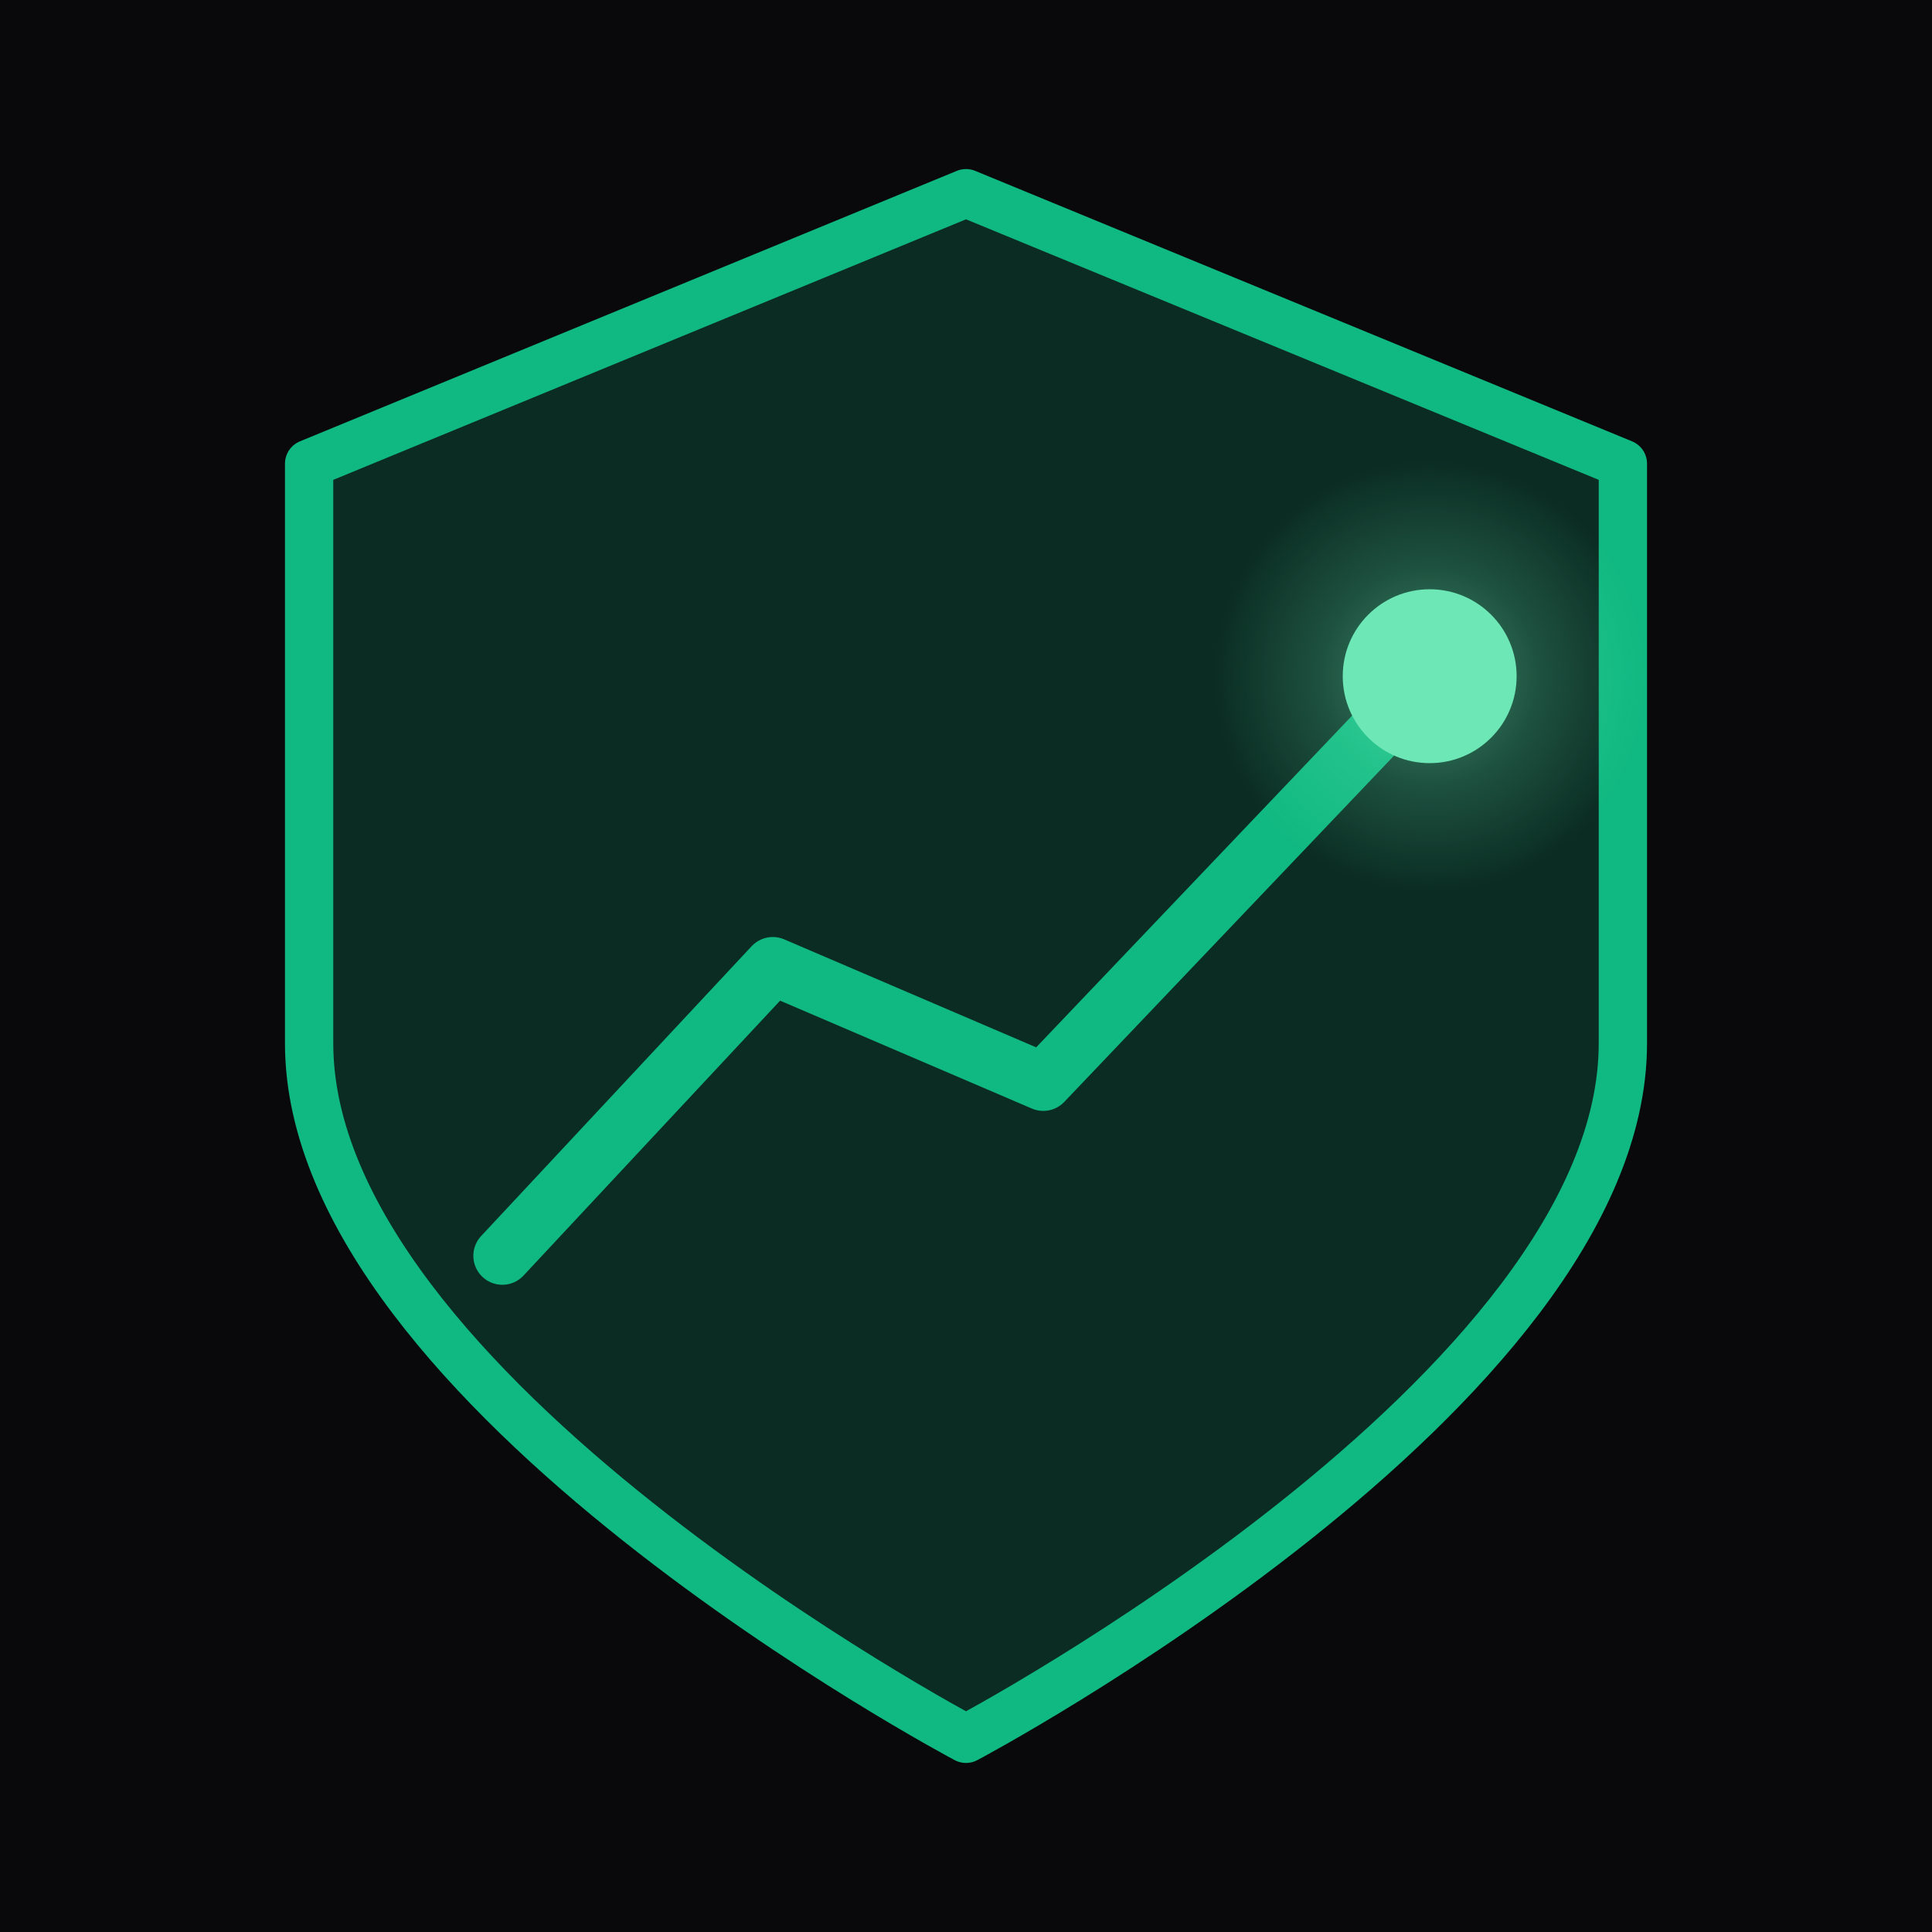
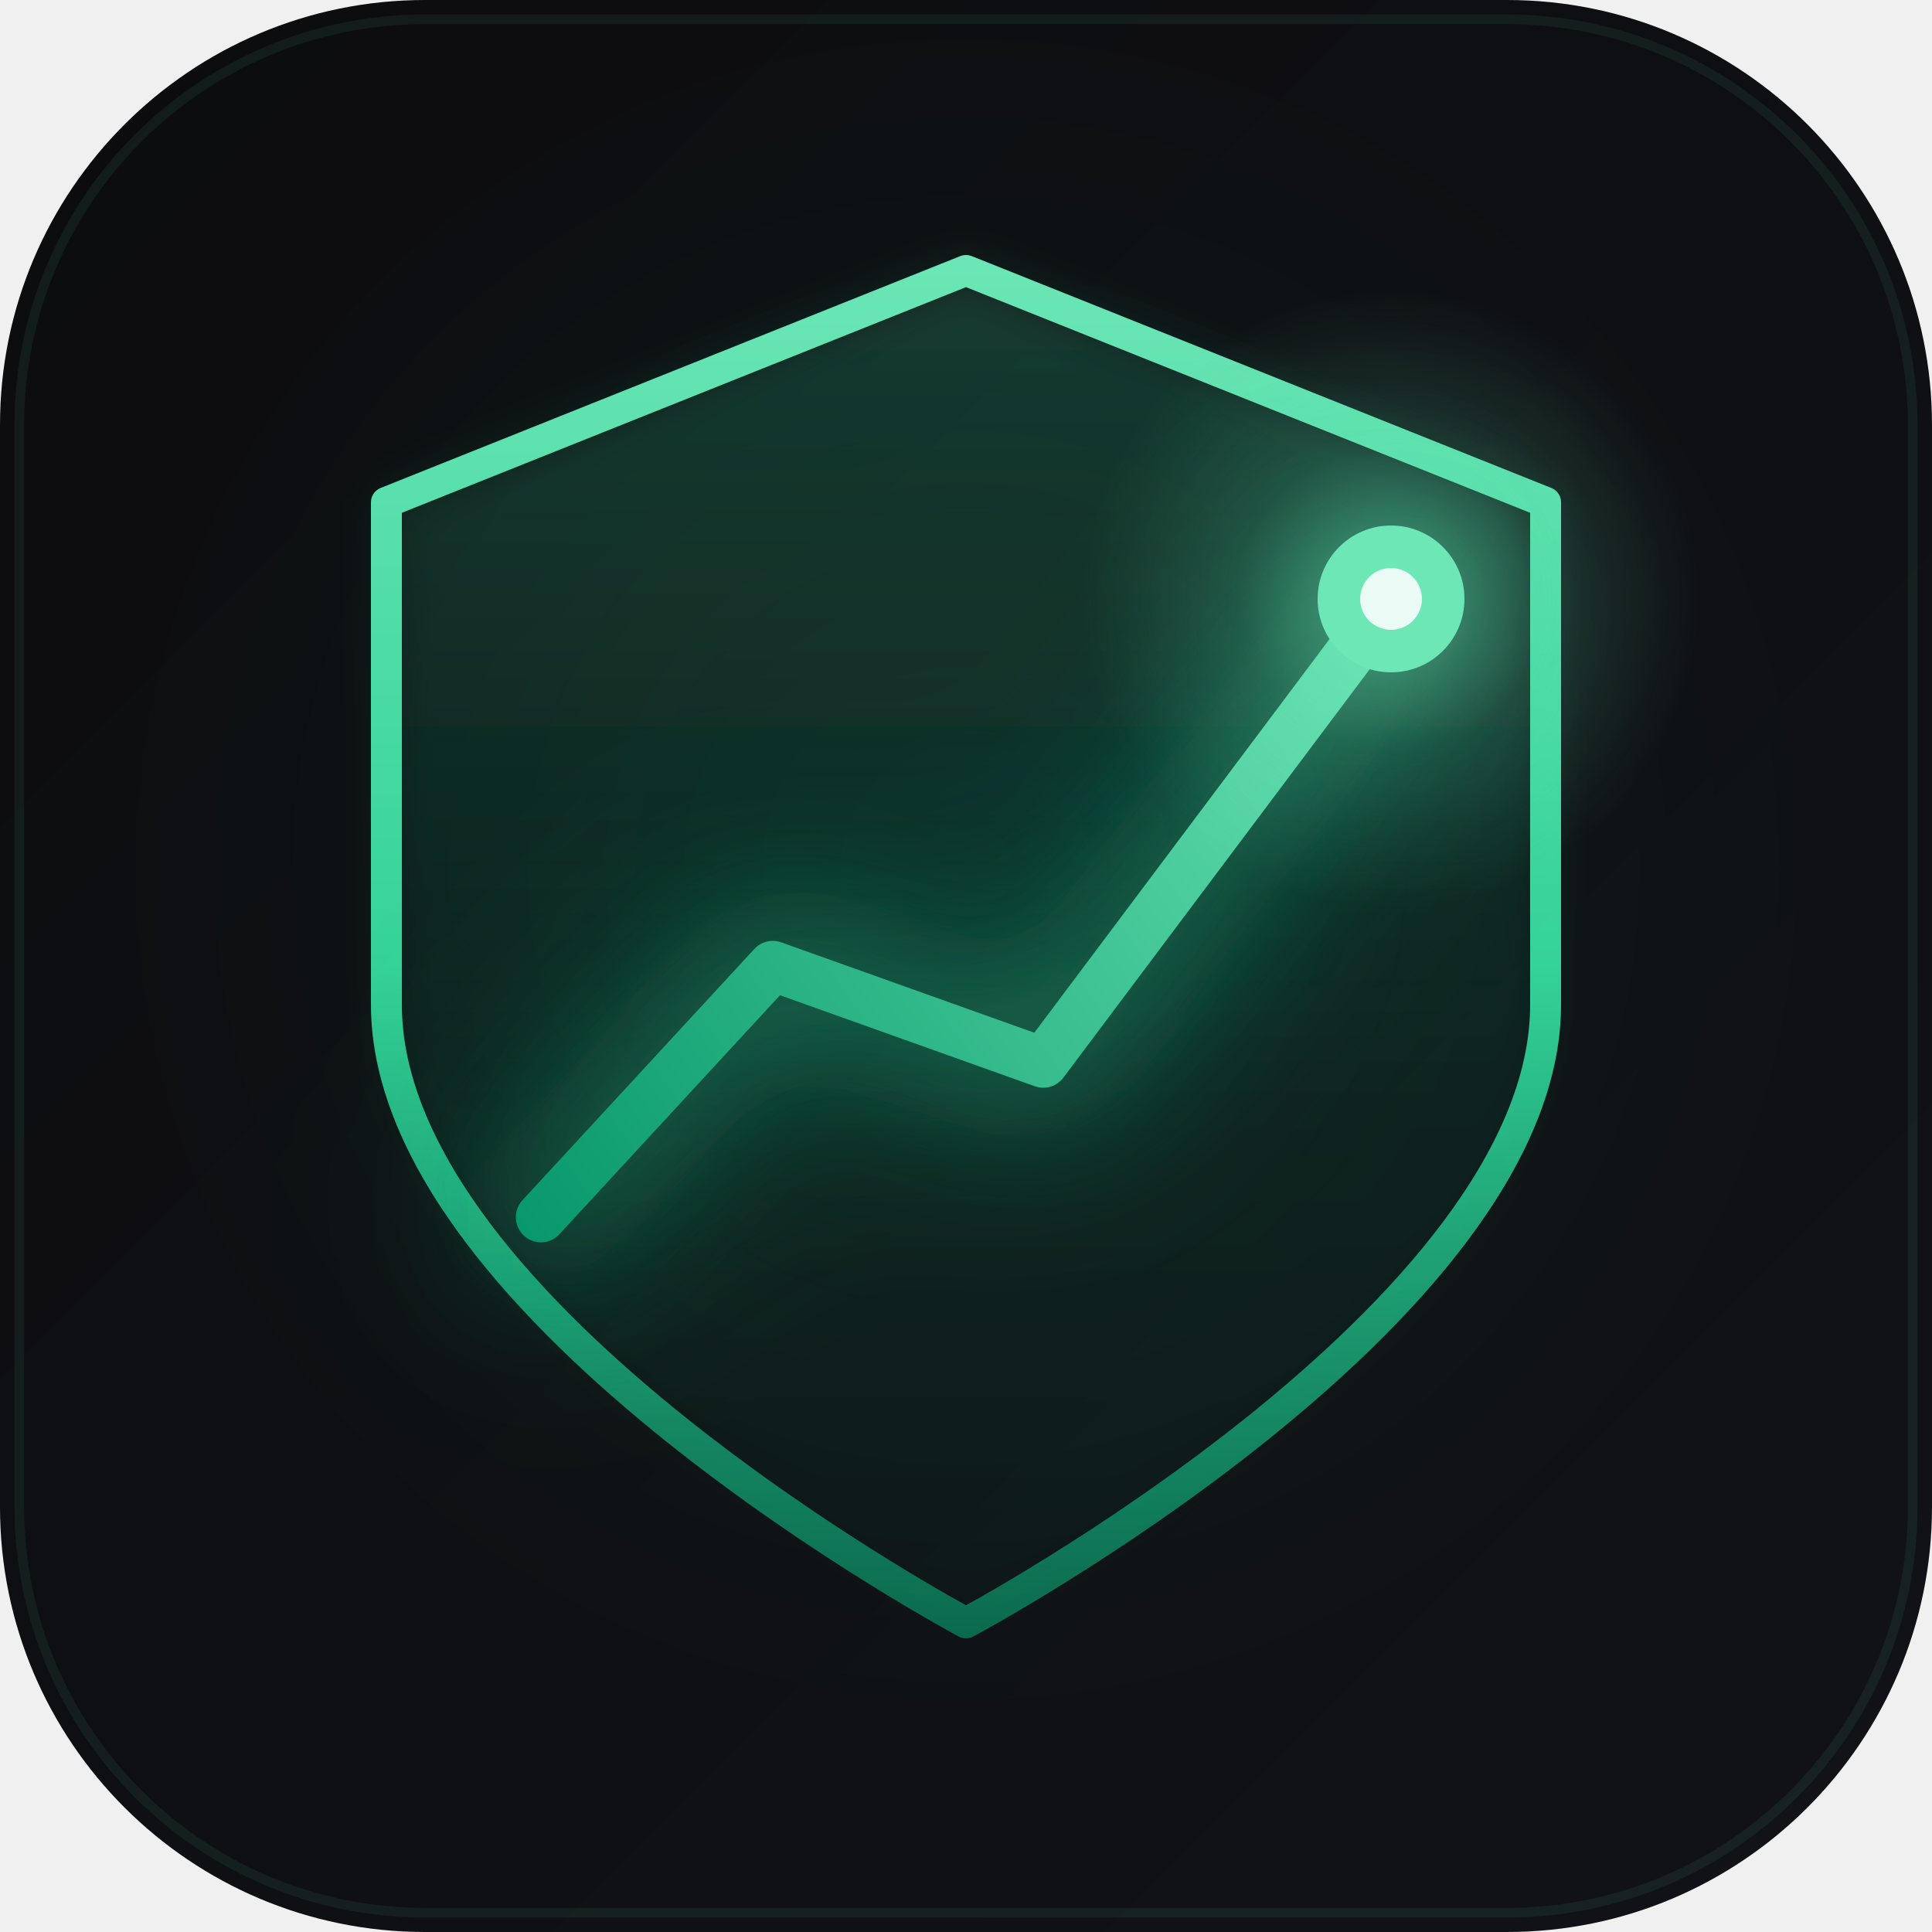
<svg xmlns="http://www.w3.org/2000/svg" viewBox="0 0 100 100" fill="none">
-   <rect width="100" height="100" fill="#09090b" />
  <defs>
-     <radialGradient id="dot-glow" cx="74" cy="35" r="11.25" gradientUnits="userSpaceOnUse">
-       <stop offset="0%" stop-color="#6ee7b7" stop-opacity="0.5" />
-       <stop offset="50%" stop-color="#6ee7b7" stop-opacity="0.2" />
+     <linearGradient id="bg-grad" x1="0" y1="0" x2="100" y2="100" gradientUnits="userSpaceOnUse">
+       <stop offset="0%" stop-color="#0c0c0e" />
+       <stop offset="100%" stop-color="#111318" />
+     </linearGradient>
+     <linearGradient id="shield-fill" x1="50" y1="12" x2="50" y2="88" gradientUnits="userSpaceOnUse">
+       <stop offset="0%" stop-color="#34d399" stop-opacity="0.22" />
+       <stop offset="60%" stop-color="#10b981" stop-opacity="0.08" />
+       <stop offset="100%" stop-color="#059669" stop-opacity="0.03" />
+     </linearGradient>
+     <linearGradient id="shield-stroke" x1="50" y1="12" x2="50" y2="88" gradientUnits="userSpaceOnUse">
+       <stop offset="0%" stop-color="#6ee7b7" />
+       <stop offset="50%" stop-color="#34d399" />
+       <stop offset="100%" stop-color="#059669" stop-opacity="0.6" />
+     </linearGradient>
+     <linearGradient id="line-grad" x1="26" y1="65" x2="74" y2="30" gradientUnits="userSpaceOnUse">
+       <stop offset="0%" stop-color="#059669" />
+       <stop offset="100%" stop-color="#6ee7b7" />
+     </linearGradient>
+     <filter id="glass-blur" x="-20%" y="-20%" width="140%" height="140%">
+       <feGaussianBlur in="SourceGraphic" stdDeviation="1.2" />
+     </filter>
+     <filter id="glow" x="-50%" y="-50%" width="200%" height="200%">
+       <feGaussianBlur in="SourceGraphic" stdDeviation="3.5" />
+     </filter>
+     <filter id="soft-glow" x="-50%" y="-50%" width="200%" height="200%">
+       <feGaussianBlur in="SourceGraphic" stdDeviation="6" />
+     </filter>
+     <radialGradient id="dot-glow" cx="72" cy="31" r="16" gradientUnits="userSpaceOnUse">
+       <stop offset="0%" stop-color="#6ee7b7" stop-opacity="0.55" />
+       <stop offset="50%" stop-color="#6ee7b7" stop-opacity="0.15" />
      <stop offset="100%" stop-color="#6ee7b7" stop-opacity="0" />
    </radialGradient>
+     <radialGradient id="ambient" cx="50" cy="45" r="45" gradientUnits="userSpaceOnUse">
+       <stop offset="0%" stop-color="#10b981" stop-opacity="0.06" />
+       <stop offset="100%" stop-color="#10b981" stop-opacity="0" />
+     </radialGradient>
  </defs>
-   <path d="M50 10 L84 24 L84 54 C84 72 50 90 50 90 C50 90 16 72 16 54 L16 24 Z" fill="#10b981" fill-opacity="0.2" stroke="#10b981" stroke-width="2.5" stroke-linejoin="round" />
-   <polyline points="26,65 40,50 54,56 74,35" stroke="#10b981" stroke-width="3.0" stroke-linecap="round" stroke-linejoin="round" fill="none" />
-   <circle cx="74" cy="35" r="11.25" fill="url(#dot-glow)" />
-   <circle cx="74" cy="35" r="4.5" fill="#6ee7b7" />
+   <rect width="100" height="100" rx="22" fill="url(#bg-grad)" />
+   <rect width="100" height="100" rx="22" fill="url(#ambient)" />
+   <rect x="1" y="1" width="98" height="98" rx="21" fill="none" stroke="#6ee7b7" stroke-opacity="0.07" stroke-width="0.5" />
+   <path d="M50 14 L80 26 L80 52 C80 68 50 84 50 84 C50 84 20 68 20 52 L20 26 Z" fill="url(#shield-fill)" filter="url(#glass-blur)" />
+   <path d="M50 14 L80 26 L80 52 C80 68 50 84 50 84 C50 84 20 68 20 52 L20 26 Z" fill="none" stroke="url(#shield-stroke)" stroke-width="1.6" stroke-linejoin="round" />
+   <polyline points="28,63 40,50 54,55 72,31" stroke="#10b981" stroke-width="7" stroke-opacity="0.25" stroke-linecap="round" stroke-linejoin="round" fill="none" filter="url(#soft-glow)" />
+   <polyline points="28,63 40,50 54,55 72,31" stroke="#34d399" stroke-width="4" stroke-opacity="0.4" stroke-linecap="round" stroke-linejoin="round" fill="none" filter="url(#glow)" />
+   <polyline points="28,63 40,50 54,55 72,31" stroke="url(#line-grad)" stroke-width="2.6" stroke-linecap="round" stroke-linejoin="round" fill="none" />
+   <circle cx="72" cy="31" r="16" fill="url(#dot-glow)" />
+   <circle cx="72" cy="31" r="3.8" fill="#6ee7b7" />
+   <circle cx="72" cy="31" r="1.6" fill="#fff" fill-opacity="0.85" />
</svg>
